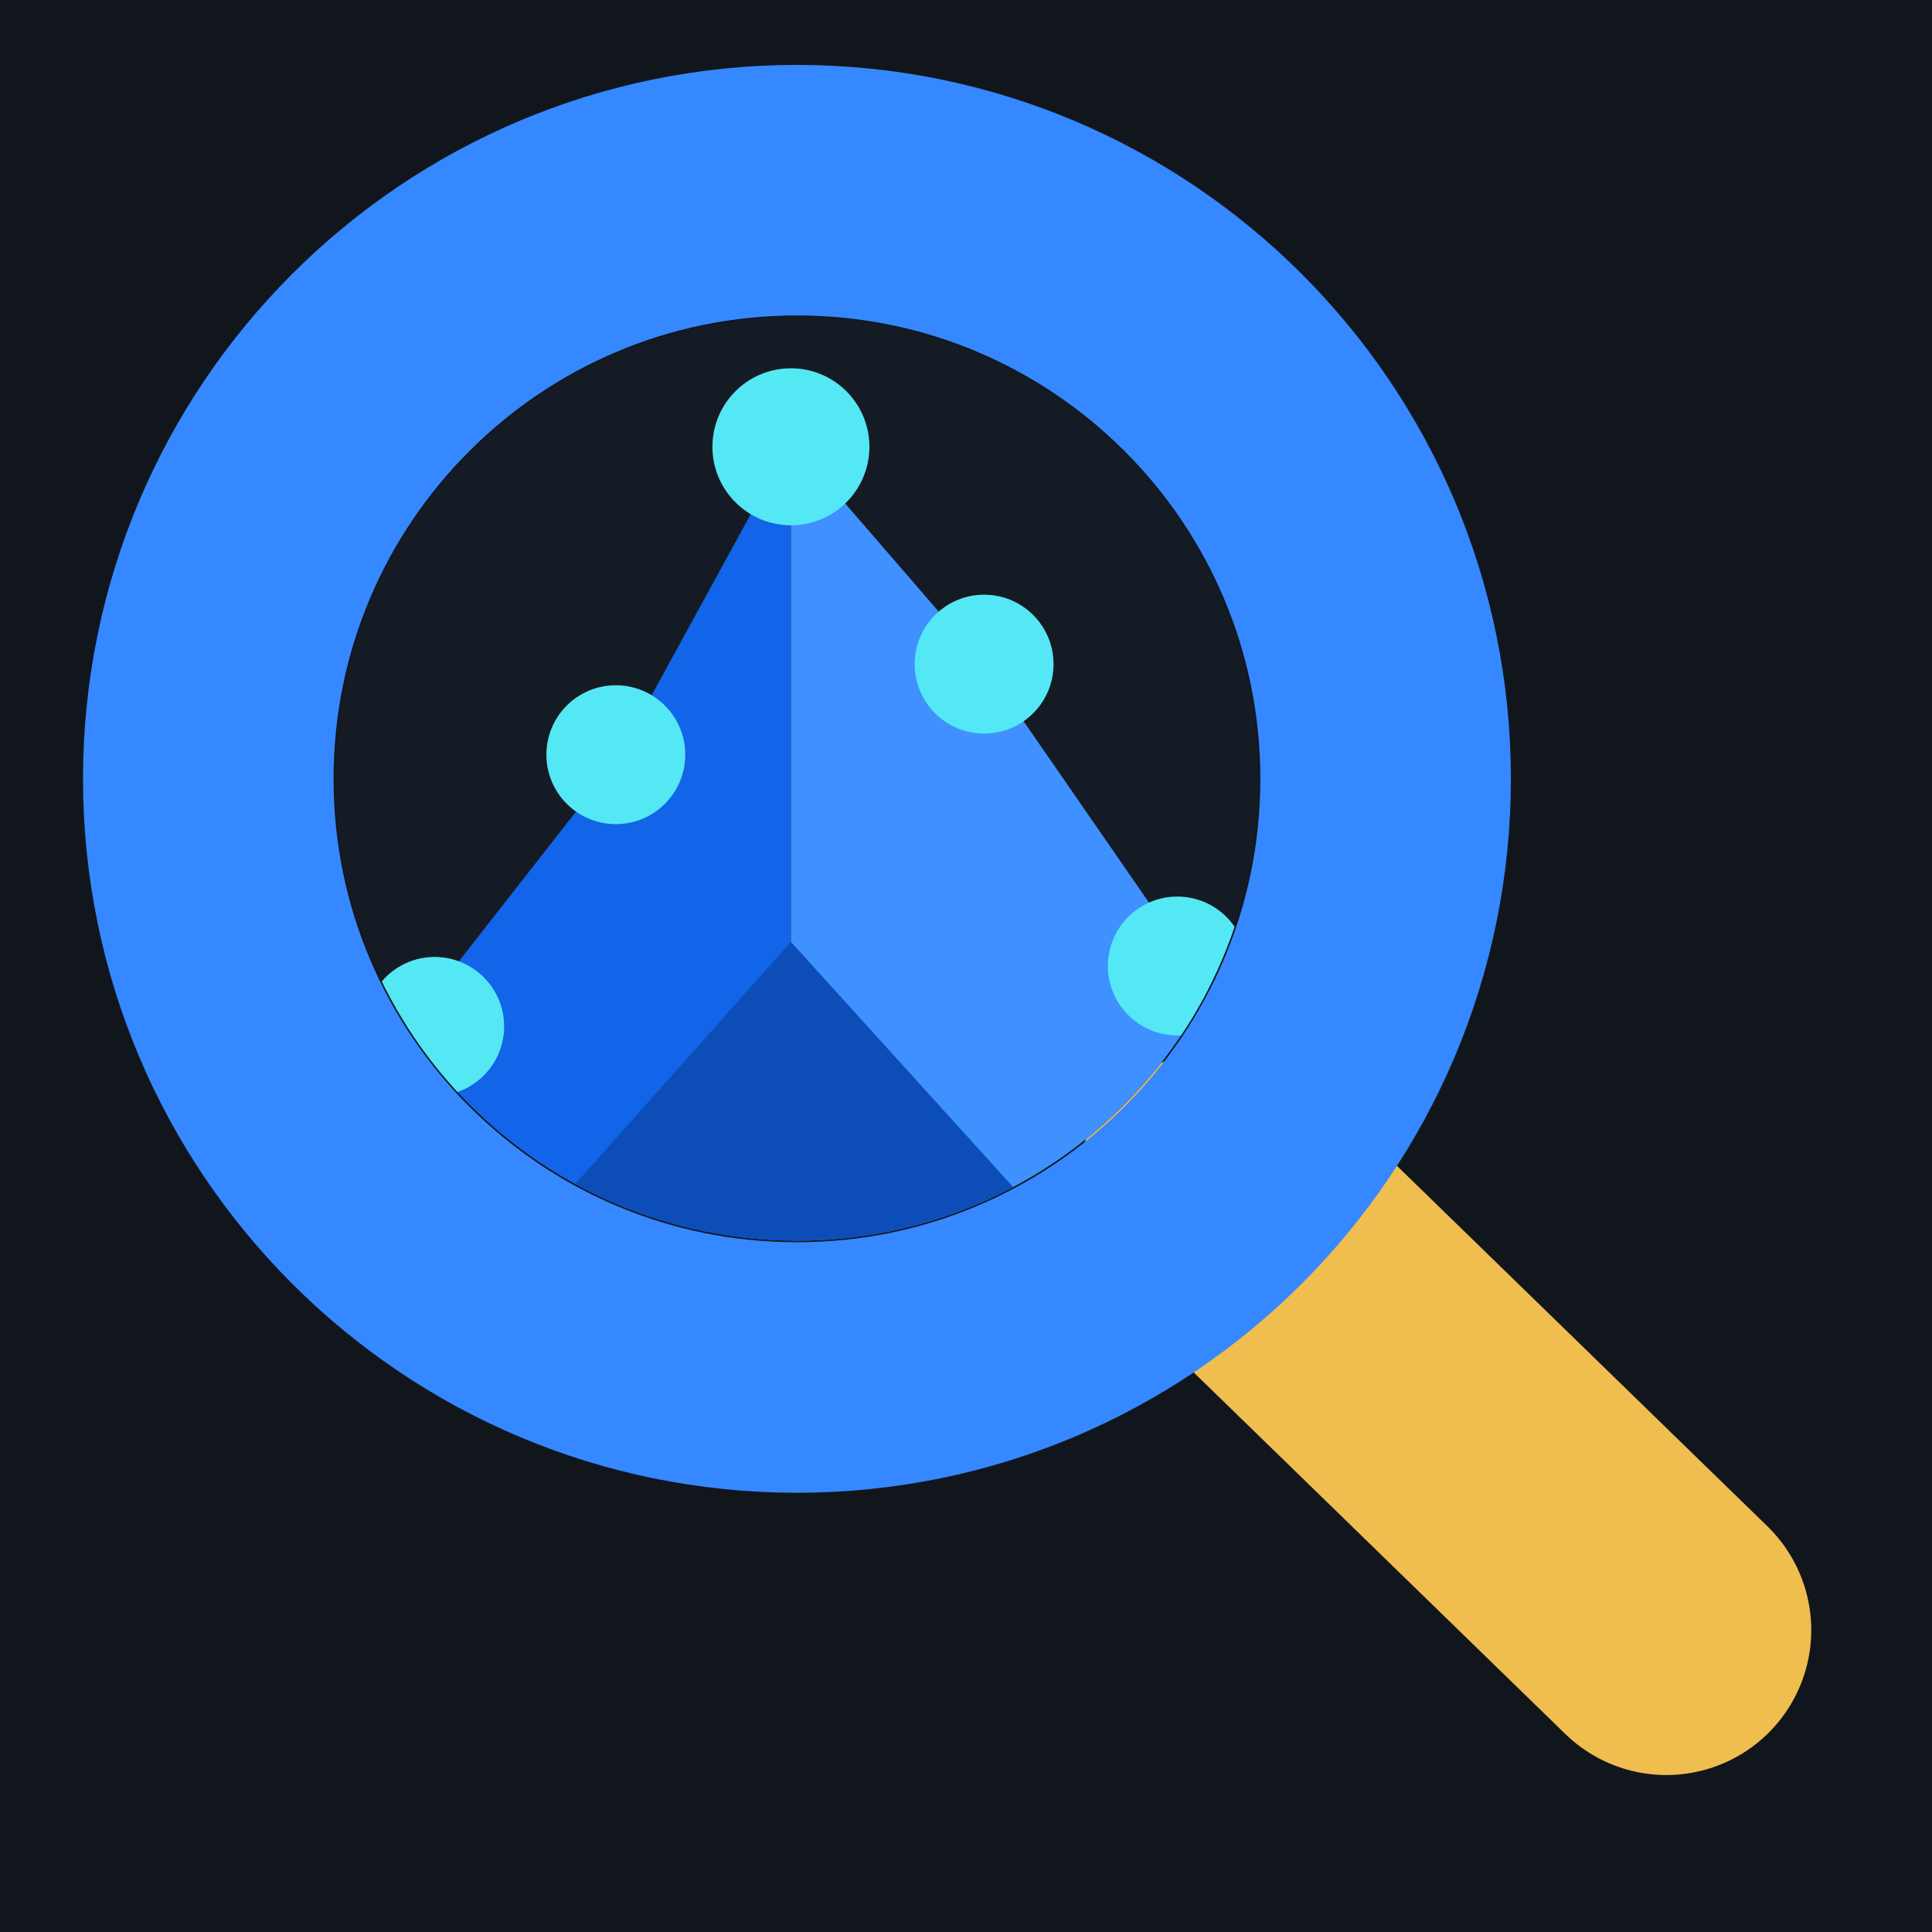
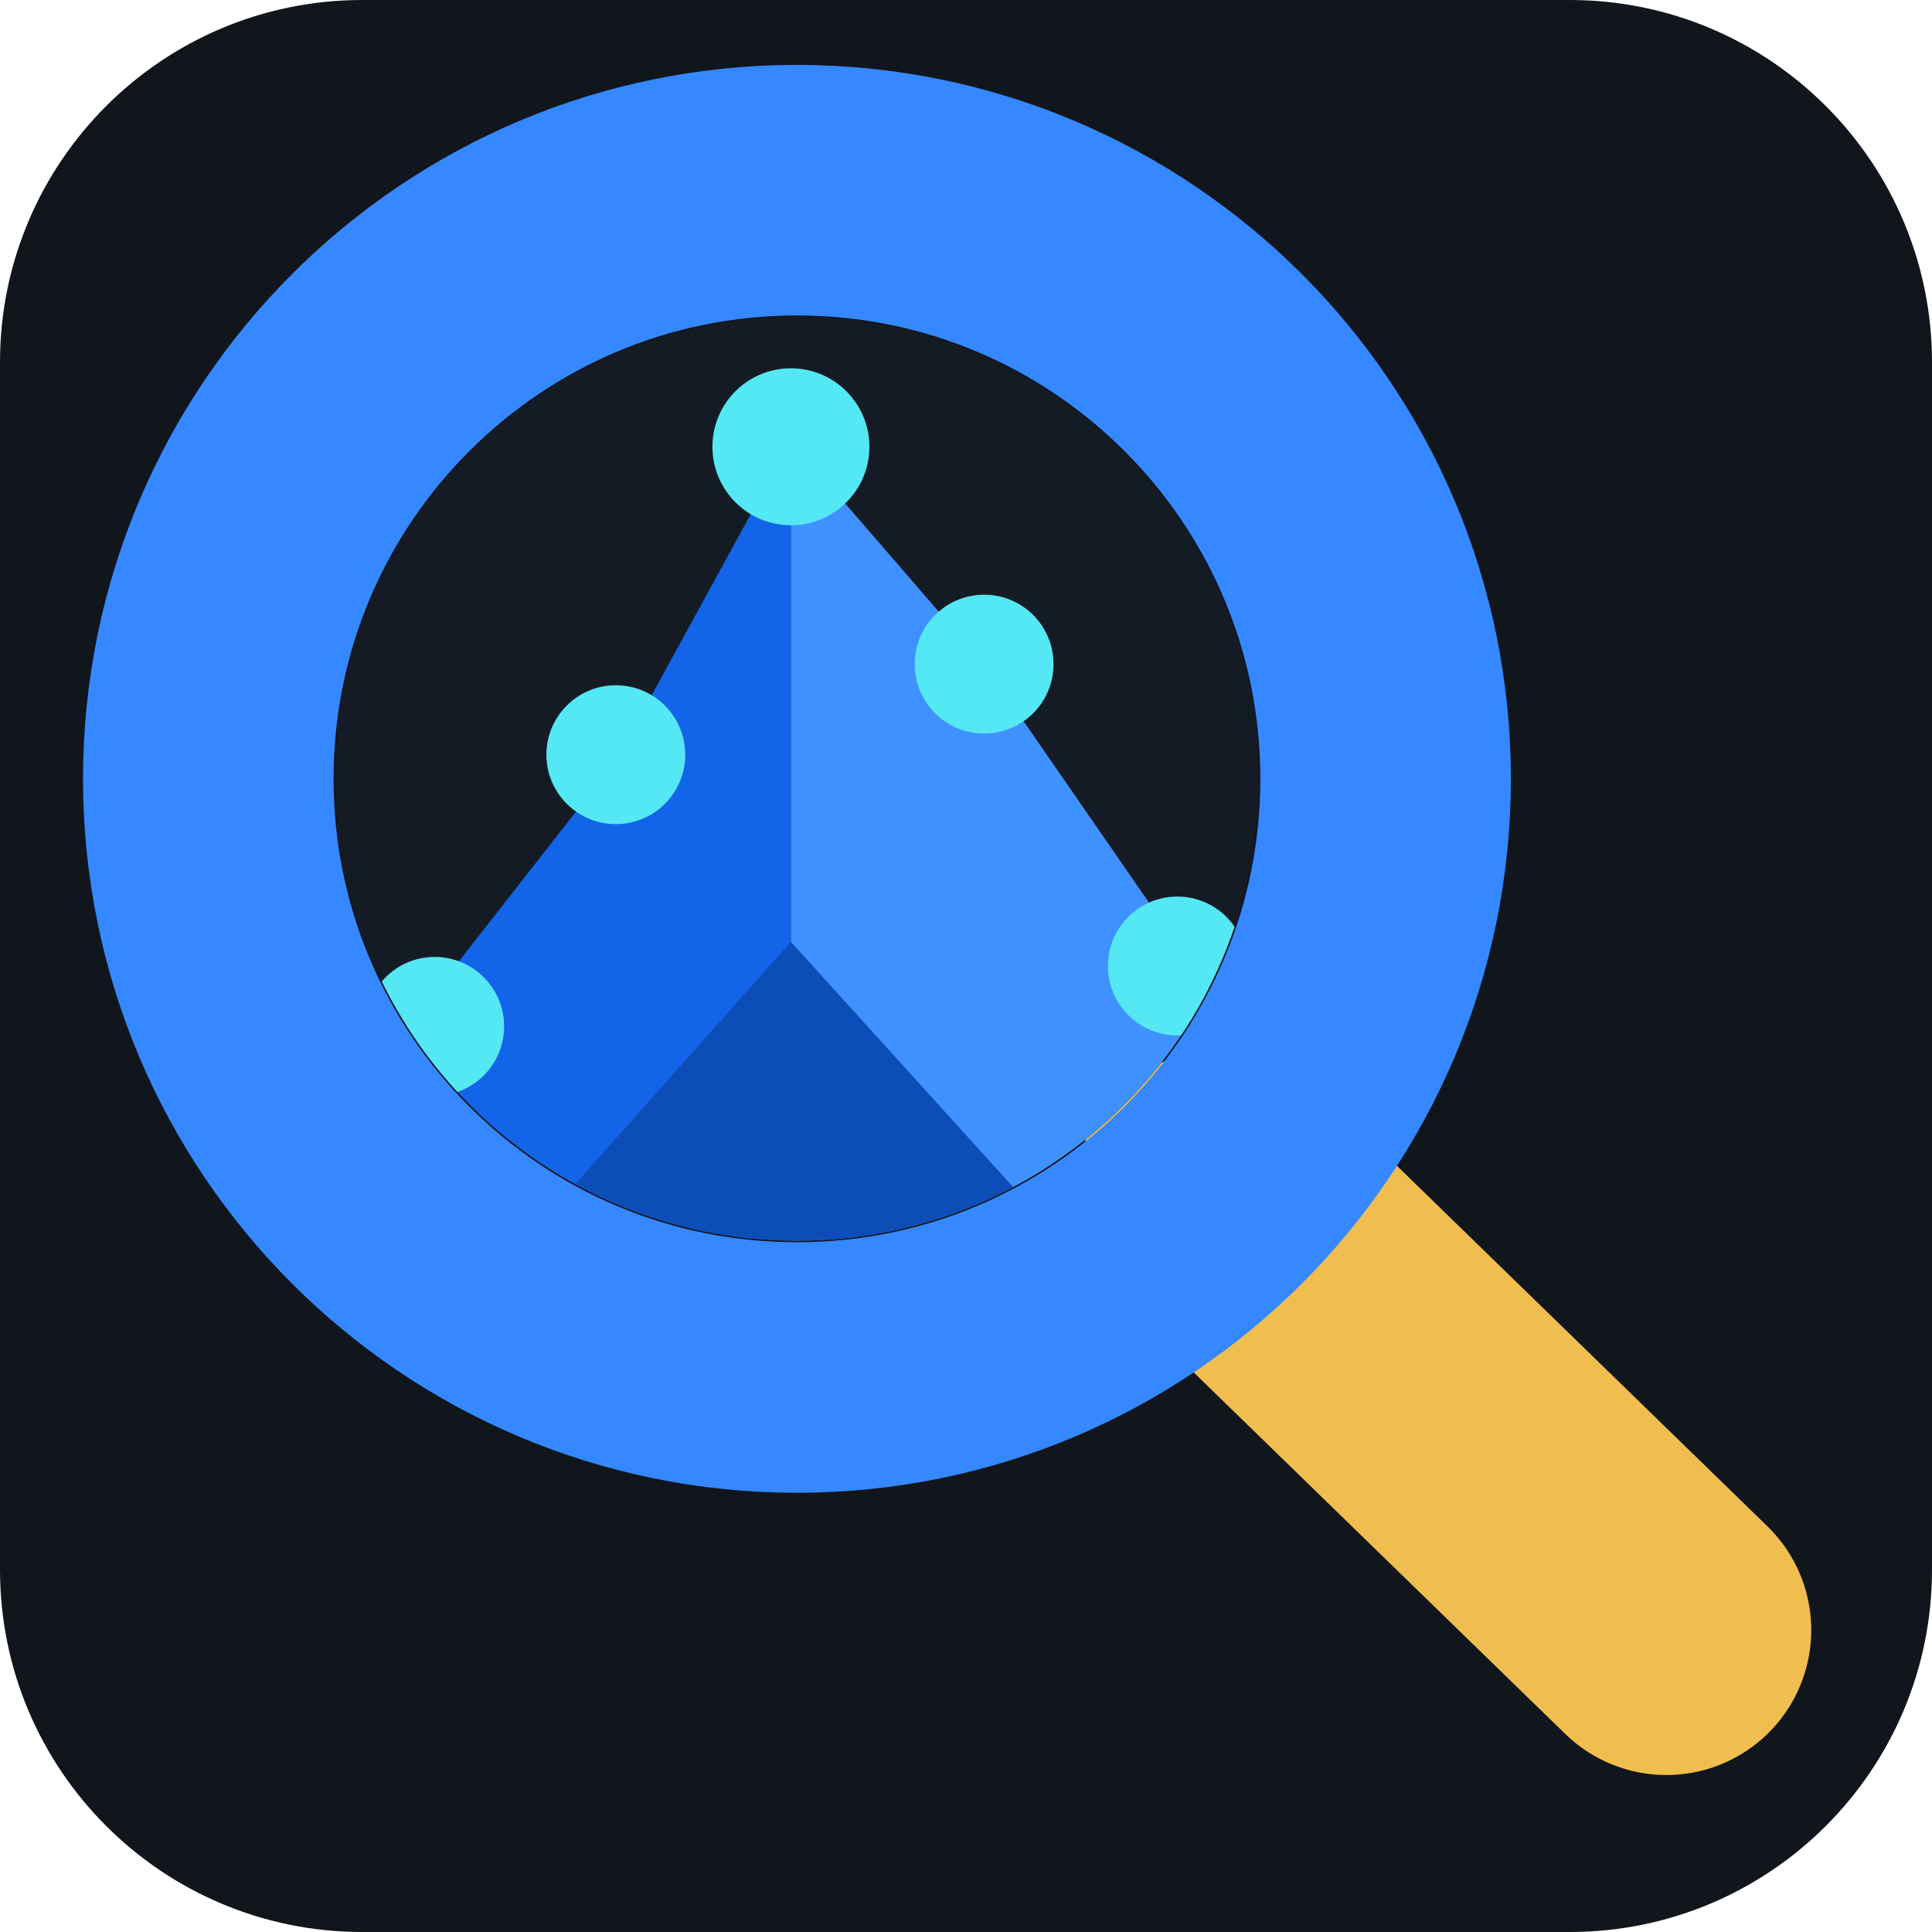
<svg xmlns="http://www.w3.org/2000/svg" width="32" height="32" viewBox="0 0 32 32">
-   <rect width="32" height="32" fill="#11161d" />
+   <rect width="32" height="32" rx="6" fill="#11161d" />
  <defs>
    <clipPath id="lens32">
      <circle cx="13.2" cy="12.9" r="7.65" />
    </clipPath>
  </defs>
  <path d="M20.2 19.8 27.6 27" fill="none" stroke="#f0bd4f" stroke-linecap="round" stroke-width="4.8" />
  <g clip-path="url(#lens32)">
    <rect x="5" y="5" width="17" height="17" fill="#151b24" />
    <path d="M4.8 19.5 10.2 12.6 13.1 7.3 13.1 22 4.8 22Z" fill="#1264e8" />
    <path d="M13.1 7.3 16.3 11 21.9 19.1 21.9 22 13.1 22Z" fill="#3f91ff" />
    <path d="M7.4 22 13.1 15.6 18.9 22Z" fill="#0d4db8" />
    <circle cx="7.2" cy="17" r="1.15" fill="#54e8f4" />
    <circle cx="10.2" cy="12.5" r="1.15" fill="#54e8f4" />
    <circle cx="13.1" cy="7.4" r="1.3" fill="#54e8f4" />
    <circle cx="16.3" cy="11" r="1.15" fill="#54e8f4" />
    <circle cx="19.5" cy="16" r="1.15" fill="#54e8f4" />
  </g>
  <circle cx="13.2" cy="12.9" r="9.75" fill="none" stroke="#3588ff" stroke-width="4.15" />
</svg>
